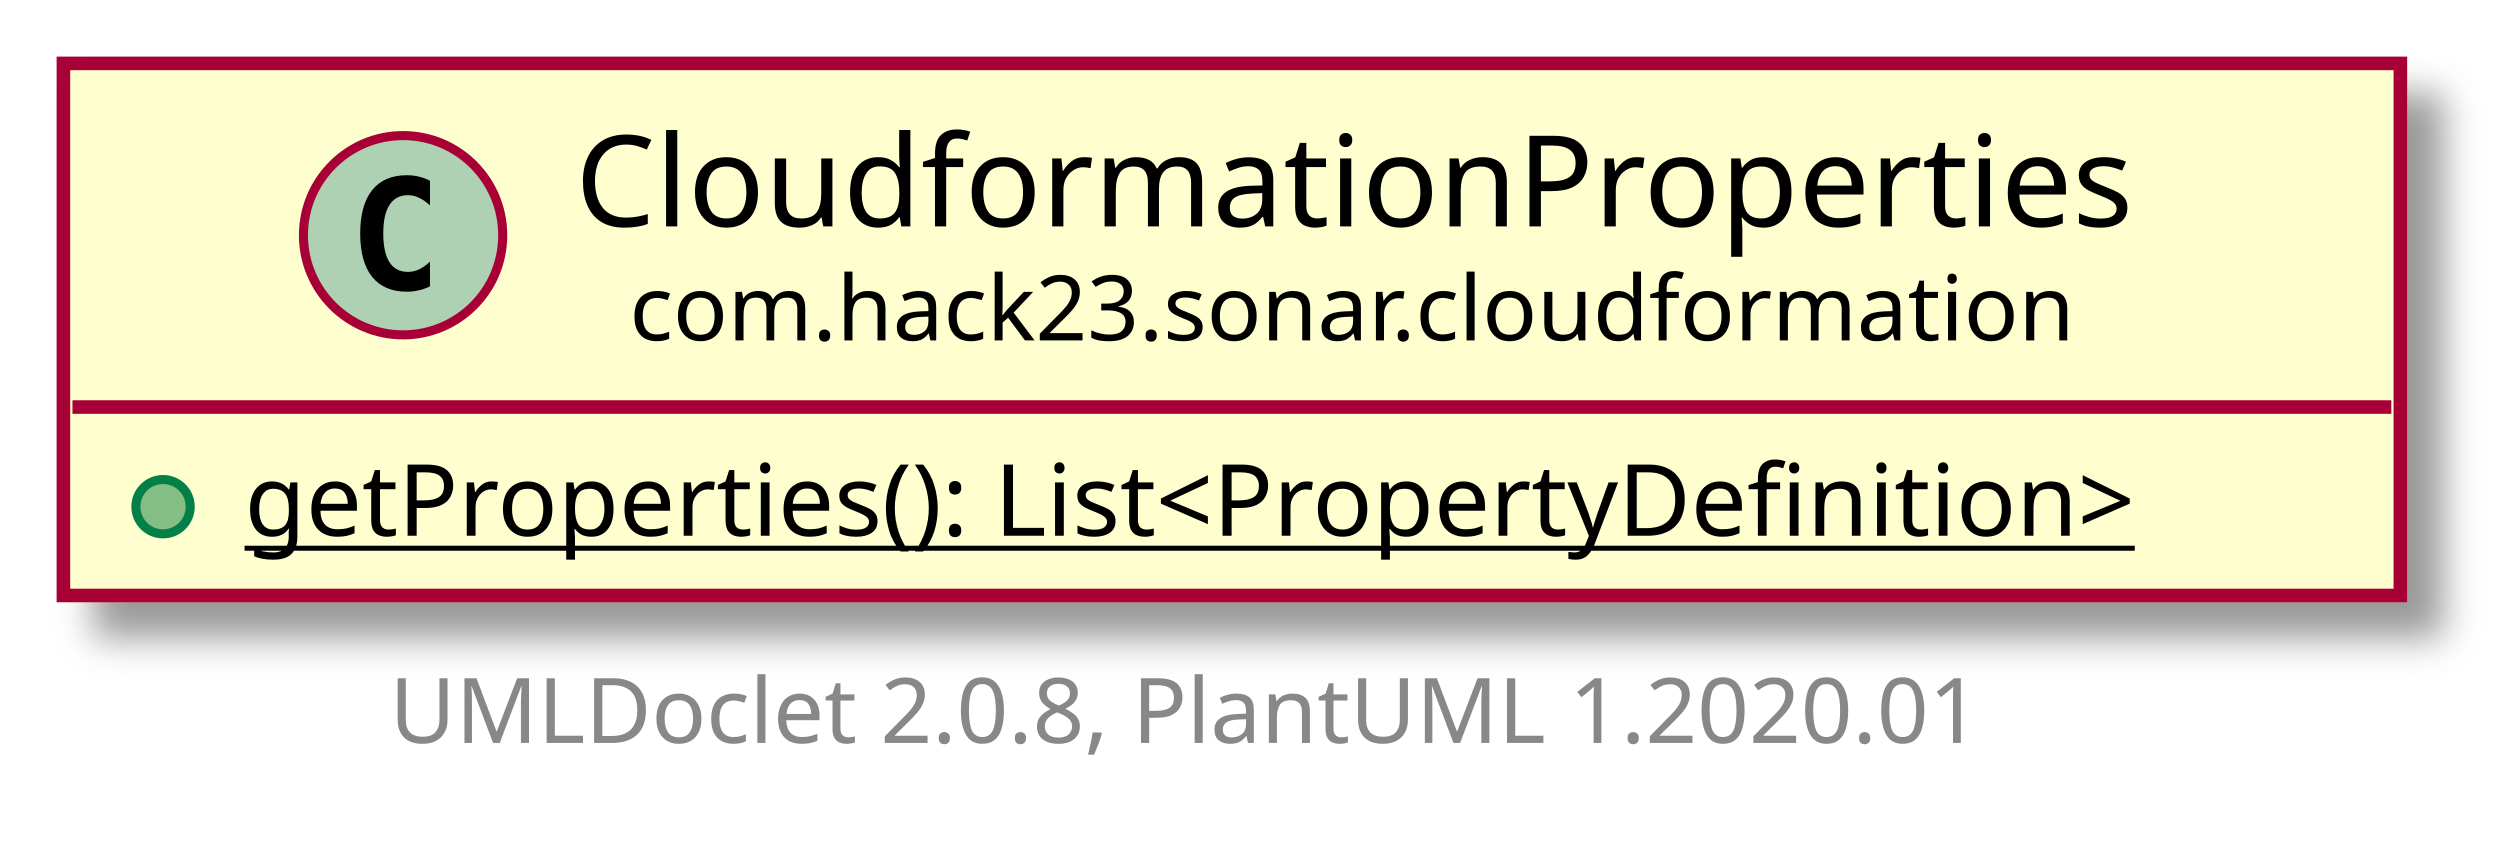
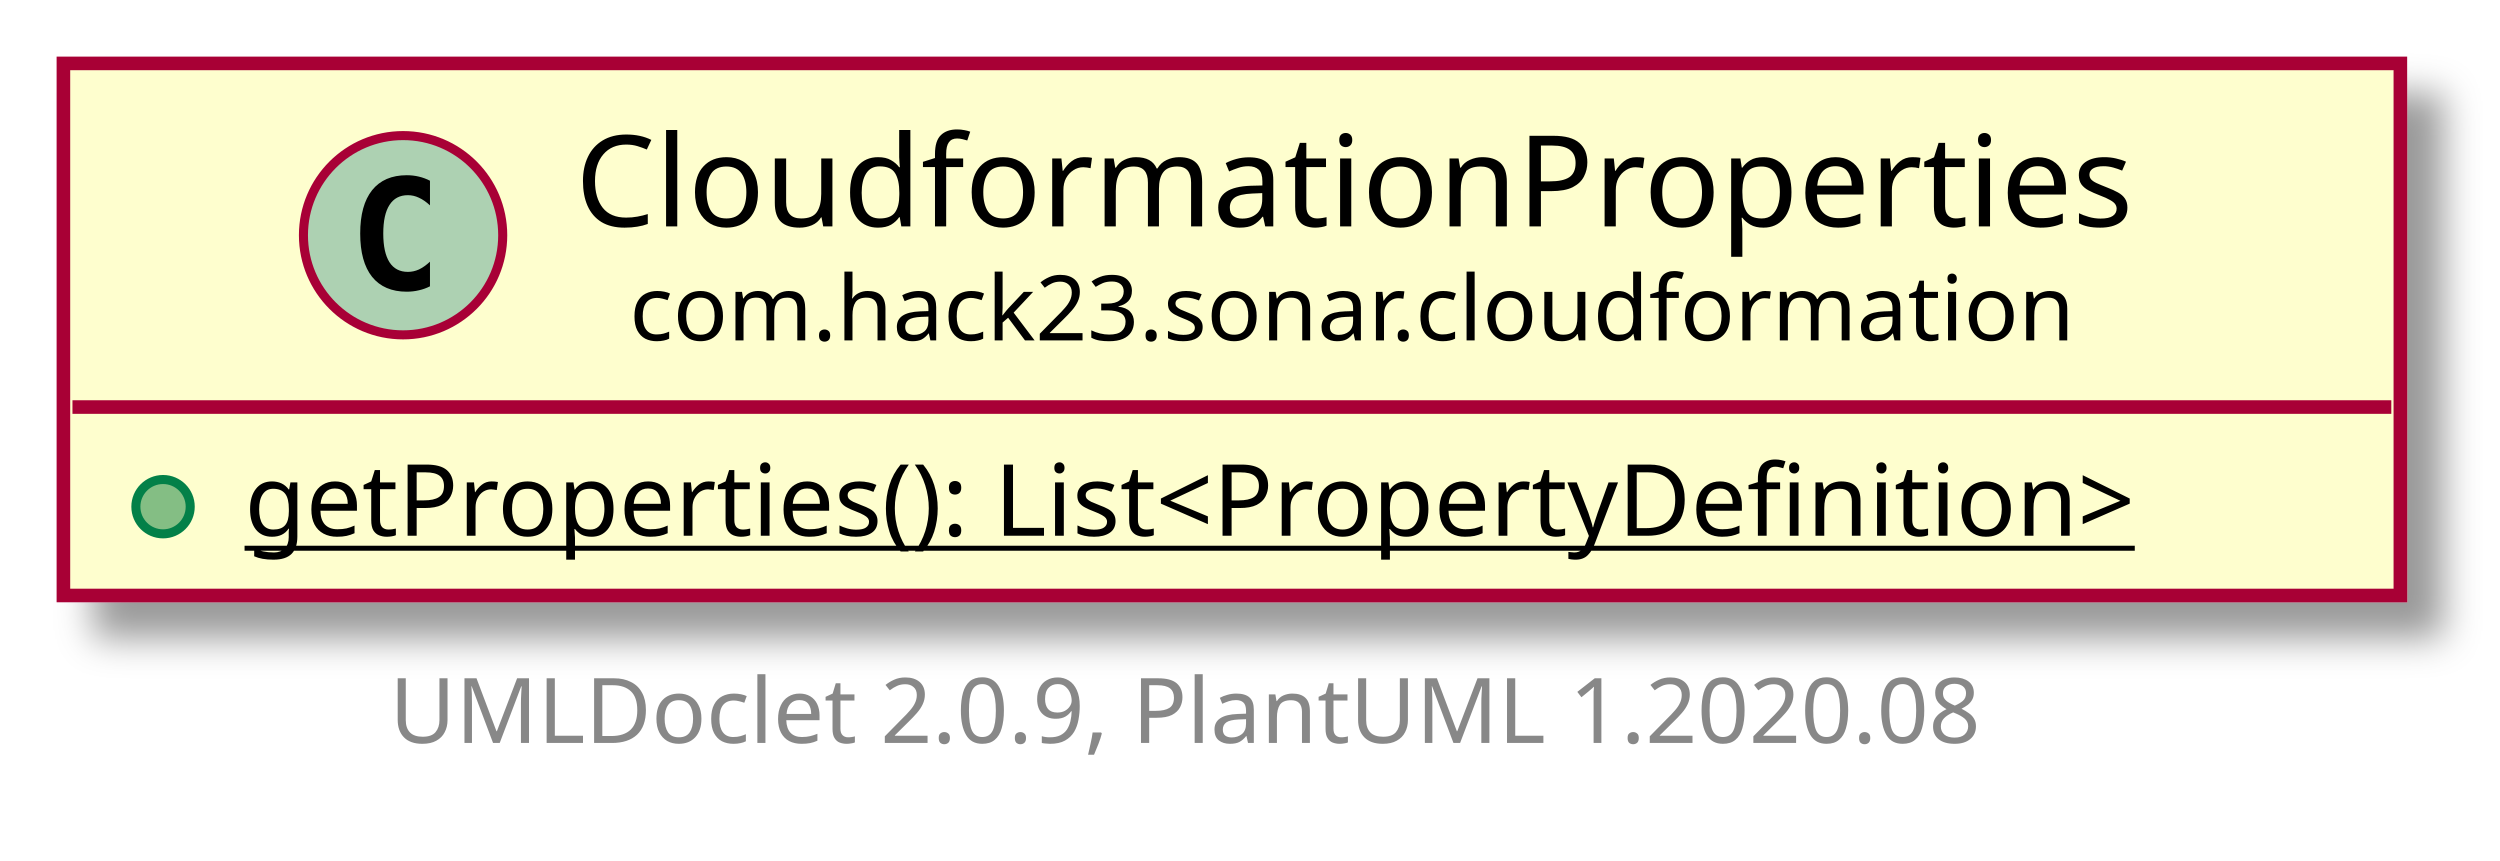
<svg xmlns="http://www.w3.org/2000/svg" xmlns:xlink="http://www.w3.org/1999/xlink" contentScriptType="application/ecmascript" contentStyleType="text/css" height="95px" preserveAspectRatio="none" style="width:276px;height:95px;" version="1.1" viewBox="0 0 276 95" width="276px" zoomAndPan="magnify">
  <defs>
-     <filter height="300%" id="fpl3f3ohhg6zn" width="300%" x="-1" y="-1">
+     <filter height="300%" id="f1ni3ag3zbpdd7" width="300%" x="-1" y="-1">
      <feGaussianBlur result="blurOut" stdDeviation="2.0" />
      <feColorMatrix in="blurOut" result="blurOut2" type="matrix" values="0 0 0 0 0 0 0 0 0 0 0 0 0 0 0 0 0 0 .4 0" />
      <feOffset dx="4.0" dy="4.0" in="blurOut2" result="blurOut3" />
      <feBlend in="SourceGraphic" in2="blurOut3" mode="normal" />
    </filter>
  </defs>
  <g>
    <a href="CloudformationProperties.html" target="_top" title="CloudformationProperties.html" xlink:actuate="onRequest" xlink:href="CloudformationProperties.html" xlink:show="new" xlink:title="CloudformationProperties.html" xlink:type="simple">
-       <rect fill="#FEFECE" filter="url(#fpl3f3ohhg6zn)" height="58.742" id="com.hack23.sonar.cloudformation.CloudformationProperties" style="stroke: #A80036; stroke-width: 1.5;" width="258" x="7" y="7" />
+       <rect fill="#FEFECE" filter="url(#f1ni3ag3zbpdd7)" height="58.742" id="com.hack23.sonar.cloudformation.CloudformationProperties" style="stroke: #A80036; stroke-width: 1.5;" width="258" x="7" y="7" />
      <ellipse cx="44.5" cy="25.969" fill="#ADD1B2" rx="11" ry="11" style="stroke: #A80036; stroke-width: 1.0;" />
      <path d="M47.469,31.609 Q46.891,31.906 46.25,32.047 Q45.609,32.203 44.906,32.203 Q42.406,32.203 41.078,30.562 Q39.766,28.906 39.766,25.781 Q39.766,22.656 41.078,21 Q42.406,19.344 44.906,19.344 Q45.609,19.344 46.25,19.5 Q46.906,19.656 47.469,19.953 L47.469,22.672 Q46.844,22.094 46.25,21.828 Q45.656,21.547 45.031,21.547 Q43.688,21.547 43,22.625 Q42.312,23.688 42.312,25.781 Q42.312,27.875 43,28.953 Q43.688,30.016 45.031,30.016 Q45.656,30.016 46.25,29.75 Q46.844,29.469 47.469,28.891 L47.469,31.609 Z " />
      <text fill="#000000" font-family="sans-serif" font-size="14" lengthAdjust="spacingAndGlyphs" textLength="176" x="63.5" y="24.995">CloudformationProperties</text>
      <text fill="#000000" font-family="sans-serif" font-size="10" lengthAdjust="spacingAndGlyphs" textLength="164" x="69.5" y="37.579">com.hack23.sonar.cloudformation</text>
      <line style="stroke: #A80036; stroke-width: 1.5;" x1="8" x2="264" y1="44.938" y2="44.938" />
      <ellipse cx="18" cy="55.938" fill="#84BE84" rx="3" ry="3" style="stroke: #038048; stroke-width: 1.0;" />
      <text fill="#000000" font-family="sans-serif" font-size="11" lengthAdjust="spacingAndGlyphs" text-decoration="underline" textLength="232" x="27" y="59.148">getProperties(): List&lt;PropertyDefinition&gt;</text>
    </a>
-     <text fill="#888888" font-family="sans-serif" font-size="10" lengthAdjust="spacingAndGlyphs" textLength="186" x="43" y="82.024">UMLDoclet 2.0.8, PlantUML 1.2020.01</text>
+     <text fill="#888888" font-family="sans-serif" font-size="10" lengthAdjust="spacingAndGlyphs" textLength="186" x="43" y="82.024">UMLDoclet 2.0.9, PlantUML 1.2020.08</text>
  </g>
</svg>
